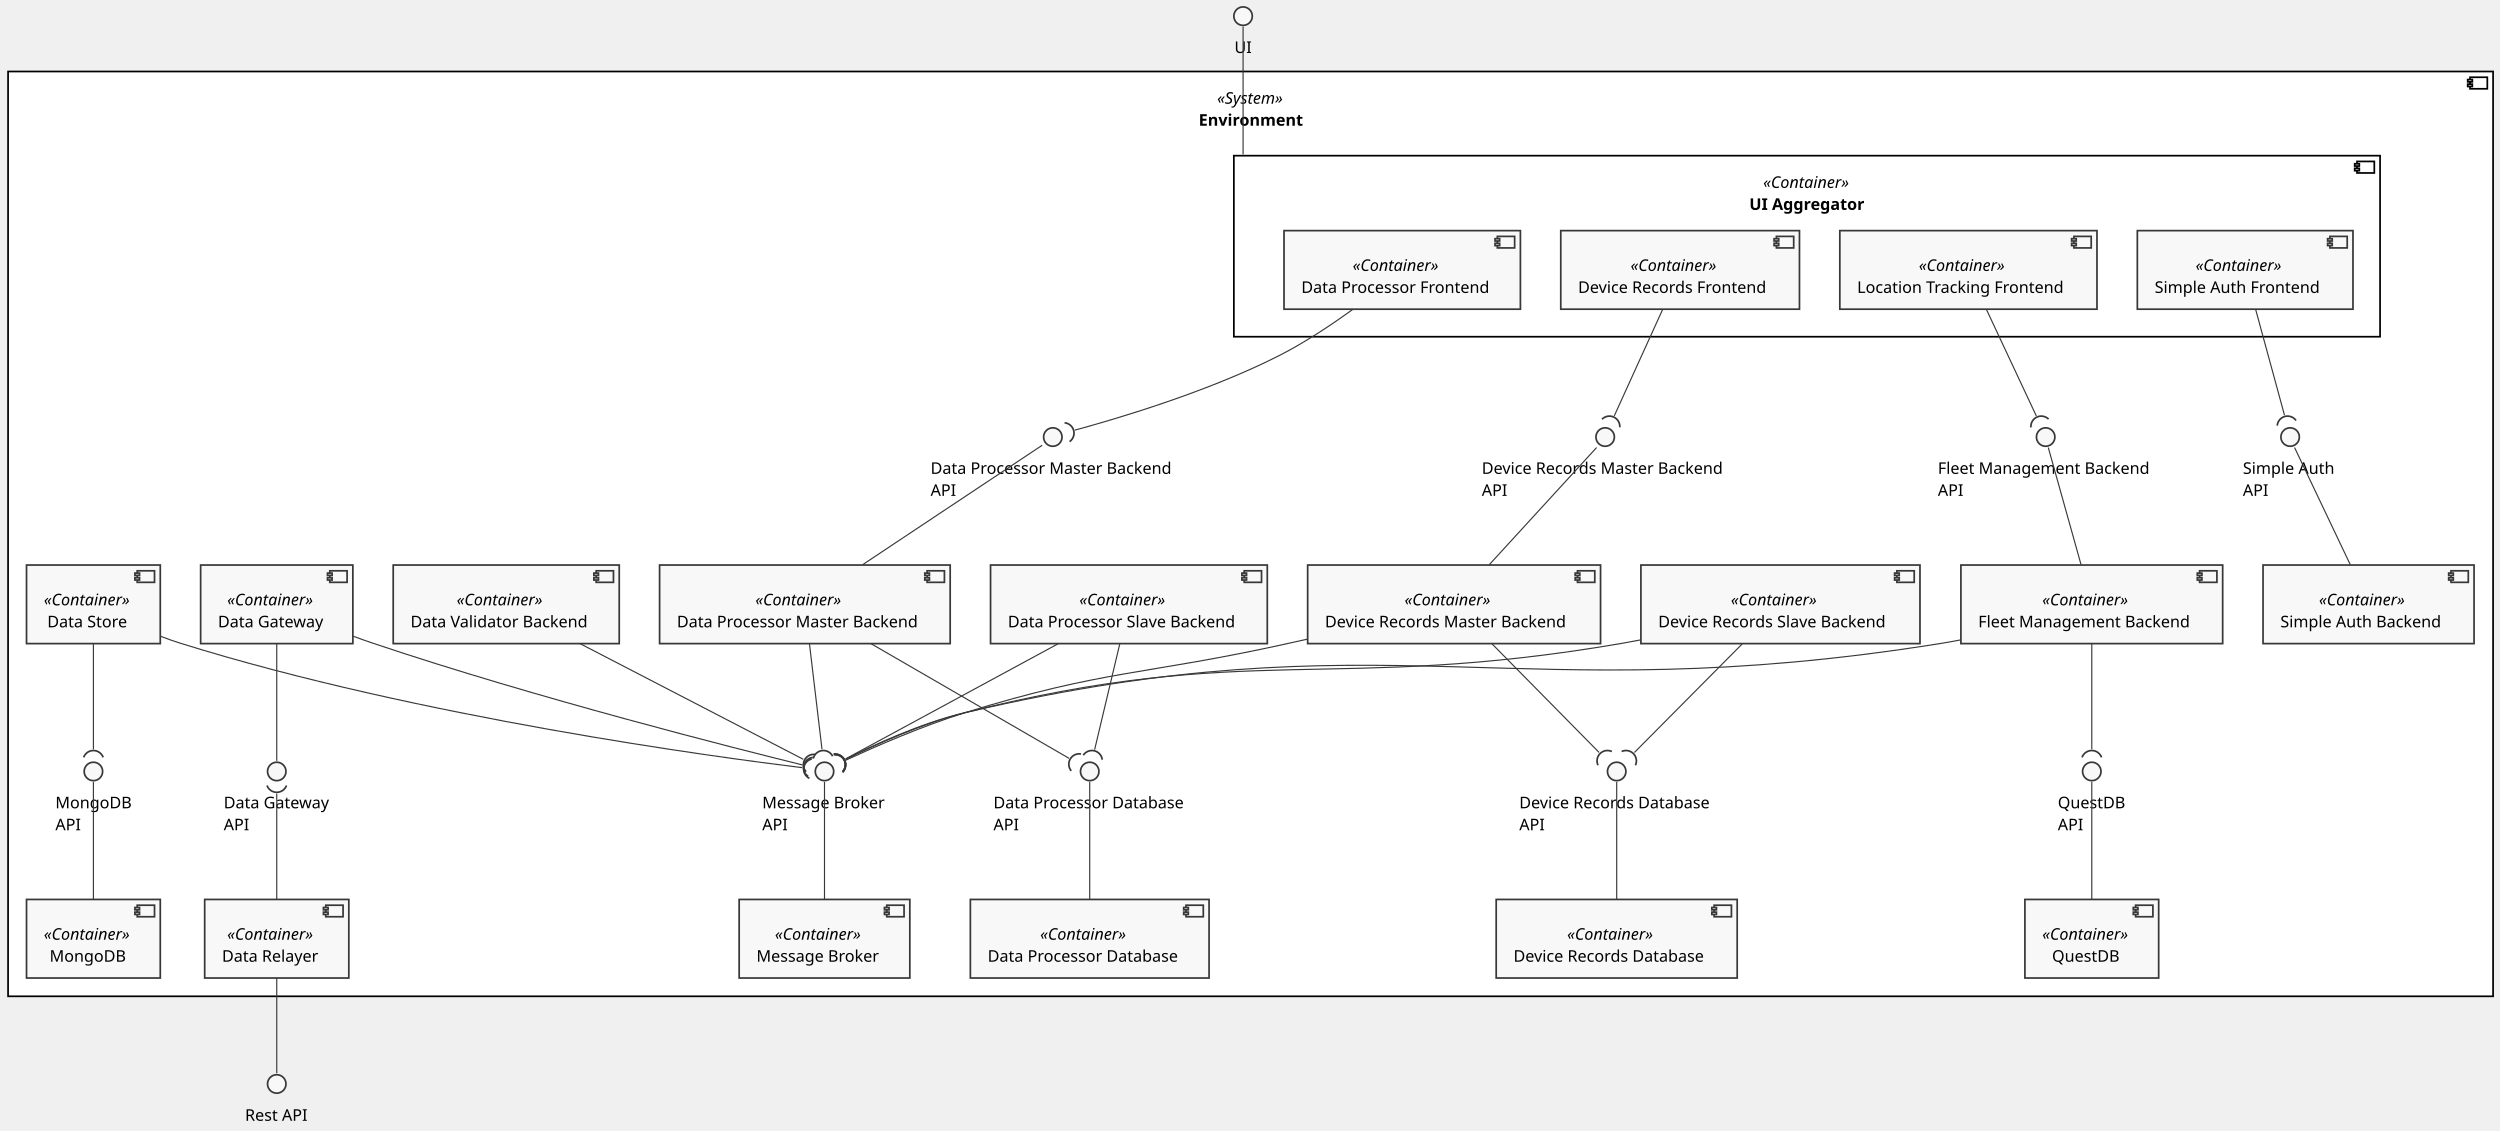
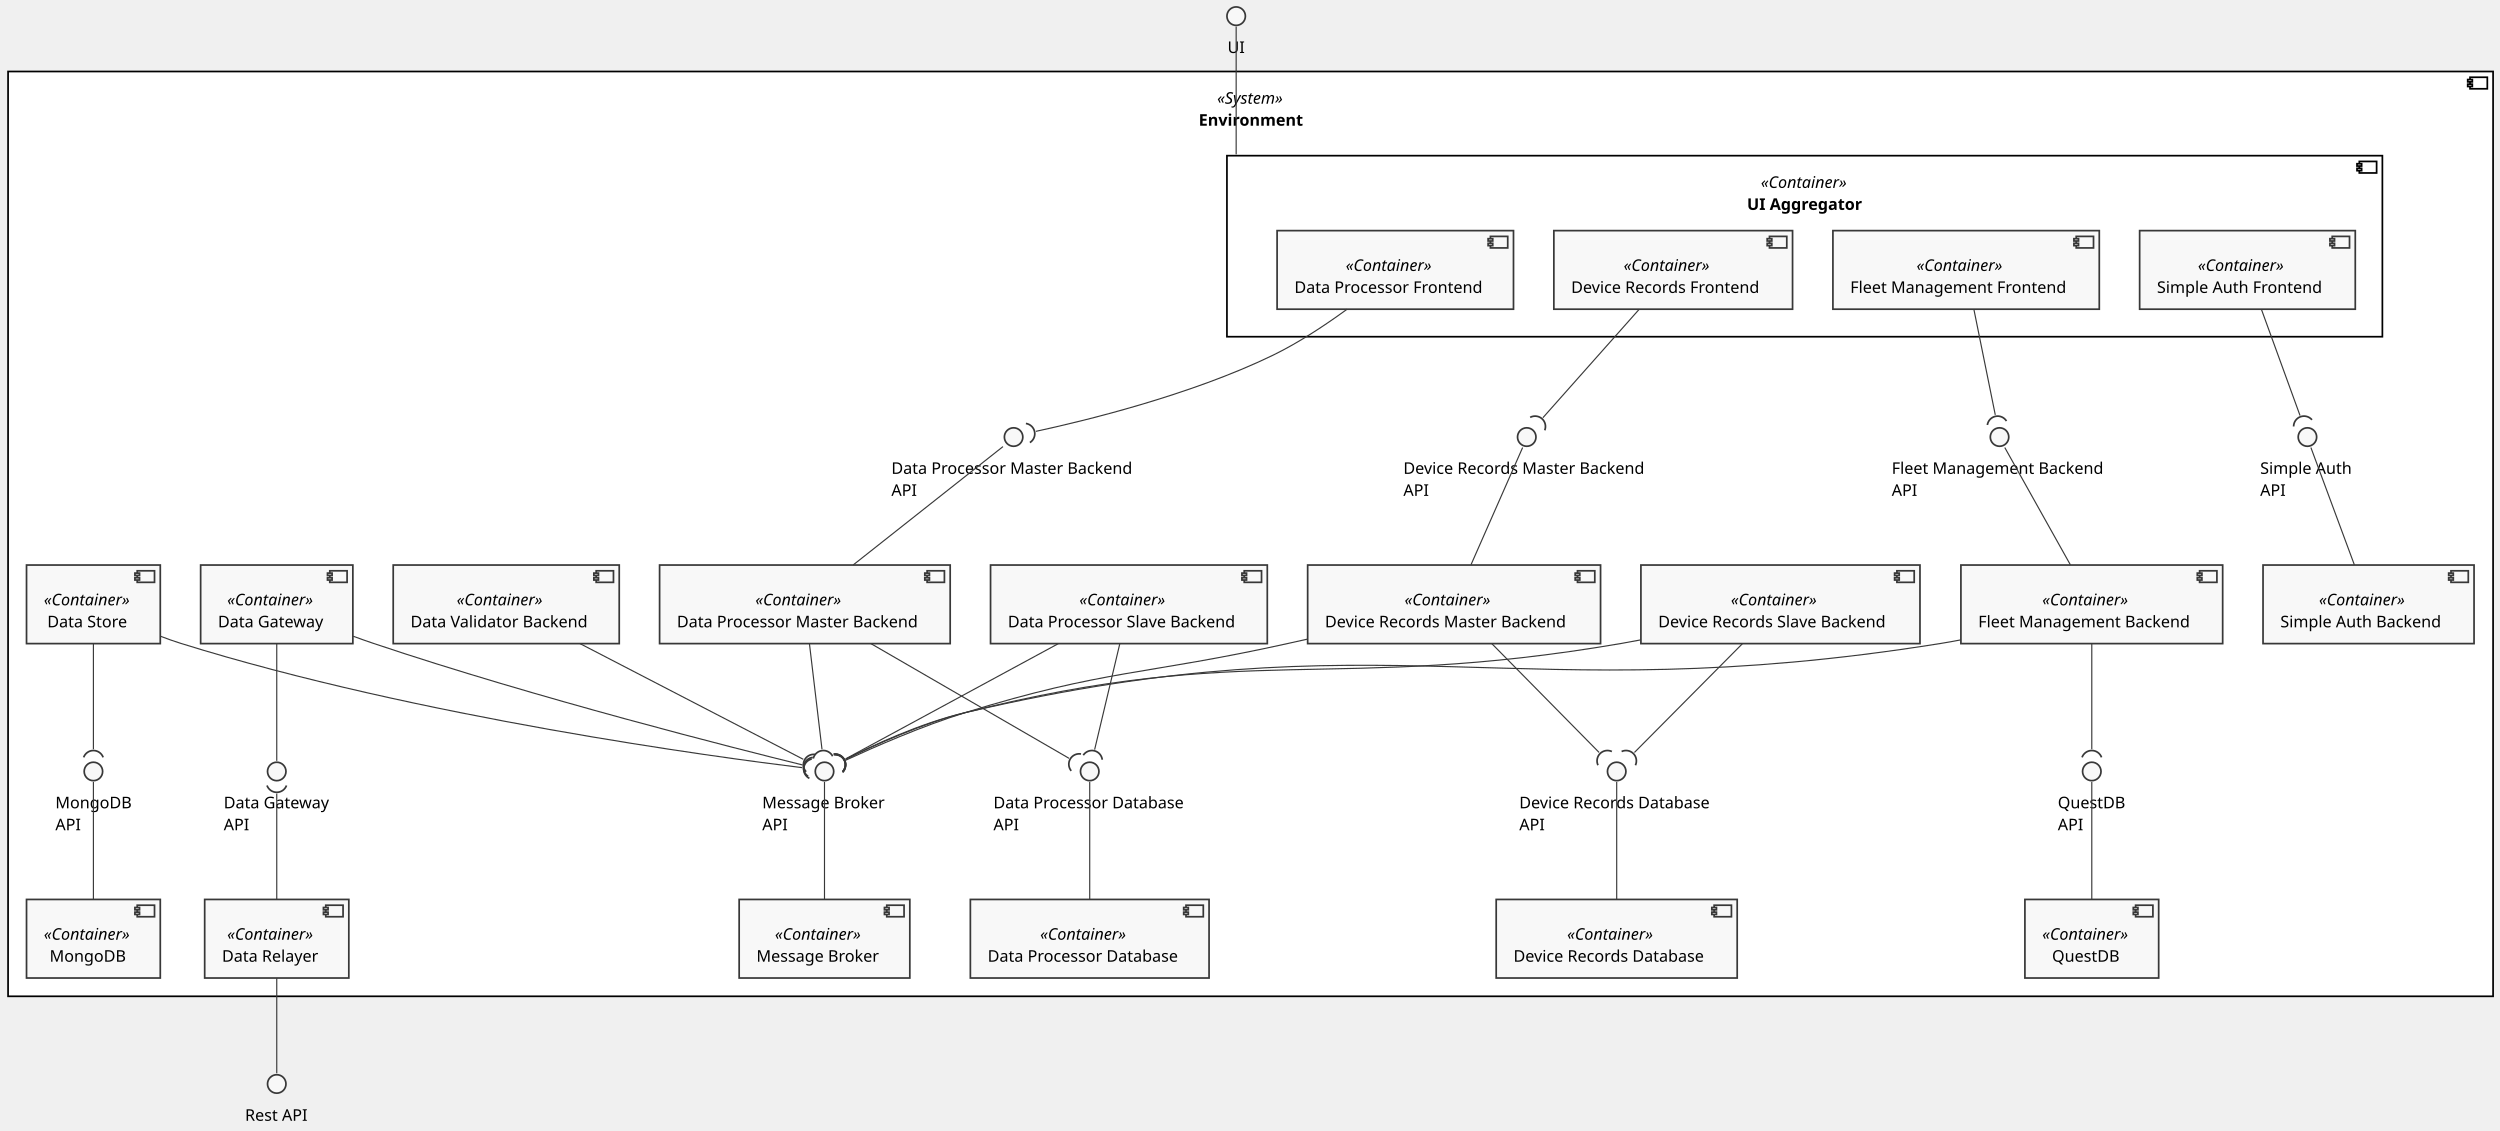
<svg xmlns="http://www.w3.org/2000/svg" contentScriptType="application/ecmascript" contentStyleType="text/css" height="980px" preserveAspectRatio="none" style="width:2168px;height:980px;background:#FFFFFF;" version="1.1" viewBox="0 0 2168 980" width="2168px" zoomAndPan="magnify">
  <defs />
  <g>
    <rect fill="#FFFFFF" height="802" style="stroke:#000000;stroke-width:1.5;" width="2155" x="7" y="62" />
    <rect fill="#FFFFFF" height="10" style="stroke:#000000;stroke-width:1.5;" width="15" x="2142" y="67" />
    <rect fill="#FFFFFF" height="2" style="stroke:#000000;stroke-width:1.5;" width="4" x="2140" y="69" />
    <rect fill="#FFFFFF" height="2" style="stroke:#000000;stroke-width:1.5;" width="4" x="2140" y="73" />
    <text fill="#000000" font-family="sans-serif" font-size="14" font-style="italic" lengthAdjust="spacing" textLength="58" x="1055.5" y="89.966">«System»</text>
    <text fill="#000000" font-family="sans-serif" font-size="14" font-weight="bold" lengthAdjust="spacing" textLength="90" x="1039.5" y="109.034">Environment</text>
-     <rect fill="#FFFFFF" height="157" style="stroke:#000000;stroke-width:1.5;" width="994" x="1070" y="135" />
-     <rect fill="#FFFFFF" height="10" style="stroke:#000000;stroke-width:1.5;" width="15" x="2044" y="140" />
-     <rect fill="#FFFFFF" height="2" style="stroke:#000000;stroke-width:1.5;" width="4" x="2042" y="142" />
-     <rect fill="#FFFFFF" height="2" style="stroke:#000000;stroke-width:1.5;" width="4" x="2042" y="146" />
-     <text fill="#000000" font-family="sans-serif" font-size="14" font-style="italic" lengthAdjust="spacing" textLength="76" x="1529" y="162.966">«Container»</text>
-     <text fill="#000000" font-family="sans-serif" font-size="14" font-weight="bold" lengthAdjust="spacing" textLength="100" x="1517" y="182.034">UI Aggregator</text>
+     <rect fill="#FFFFFF" height="157" style="stroke:#000000;stroke-width:1.5;" width="1002" x="1064" y="135" />
+     <rect fill="#FFFFFF" height="10" style="stroke:#000000;stroke-width:1.5;" width="15" x="2046" y="140" />
+     <rect fill="#FFFFFF" height="2" style="stroke:#000000;stroke-width:1.5;" width="4" x="2044" y="142" />
+     <rect fill="#FFFFFF" height="2" style="stroke:#000000;stroke-width:1.5;" width="4" x="2044" y="146" />
+     <text fill="#000000" font-family="sans-serif" font-size="14" font-style="italic" lengthAdjust="spacing" textLength="76" x="1527" y="162.966">«Container»</text>
+     <text fill="#000000" font-family="sans-serif" font-size="14" font-weight="bold" lengthAdjust="spacing" textLength="100" x="1515" y="182.034">UI Aggregator</text>
    <rect fill="#F8F8F8" height="68.136" style="stroke:#383838;stroke-width:1.5;" width="148" x="641" y="780" />
    <rect fill="#F8F8F8" height="10" style="stroke:#383838;stroke-width:1.5;" width="15" x="769" y="785" />
    <rect fill="#F8F8F8" height="2" style="stroke:#383838;stroke-width:1.5;" width="4" x="767" y="787" />
    <rect fill="#F8F8F8" height="2" style="stroke:#383838;stroke-width:1.5;" width="4" x="767" y="791" />
    <text fill="#000000" font-family="sans-serif" font-size="14" font-style="italic" lengthAdjust="spacing" textLength="76" x="672" y="814.966">«Container»</text>
    <text fill="#000000" font-family="sans-serif" font-size="14" lengthAdjust="spacing" textLength="108" x="656" y="834.034">Message Broker</text>
    <rect fill="#F8F8F8" height="68.136" style="stroke:#383838;stroke-width:1.5;" width="254" x="1134" y="490" />
    <rect fill="#F8F8F8" height="10" style="stroke:#383838;stroke-width:1.5;" width="15" x="1368" y="495" />
    <rect fill="#F8F8F8" height="2" style="stroke:#383838;stroke-width:1.5;" width="4" x="1366" y="497" />
    <rect fill="#F8F8F8" height="2" style="stroke:#383838;stroke-width:1.5;" width="4" x="1366" y="501" />
    <text fill="#000000" font-family="sans-serif" font-size="14" font-style="italic" lengthAdjust="spacing" textLength="76" x="1218" y="524.966">«Container»</text>
    <text fill="#000000" font-family="sans-serif" font-size="14" lengthAdjust="spacing" textLength="214" x="1149" y="544.034">Device Records Master Backend</text>
    <rect fill="#F8F8F8" height="68.136" style="stroke:#383838;stroke-width:1.5;" width="242" x="1423" y="490" />
    <rect fill="#F8F8F8" height="10" style="stroke:#383838;stroke-width:1.5;" width="15" x="1645" y="495" />
    <rect fill="#F8F8F8" height="2" style="stroke:#383838;stroke-width:1.5;" width="4" x="1643" y="497" />
    <rect fill="#F8F8F8" height="2" style="stroke:#383838;stroke-width:1.5;" width="4" x="1643" y="501" />
    <text fill="#000000" font-family="sans-serif" font-size="14" font-style="italic" lengthAdjust="spacing" textLength="76" x="1501" y="524.966">«Container»</text>
    <text fill="#000000" font-family="sans-serif" font-size="14" lengthAdjust="spacing" textLength="202" x="1438" y="544.034">Device Records Slave Backend</text>
    <rect fill="#F8F8F8" height="68.136" style="stroke:#383838;stroke-width:1.5;" width="227" x="1700.5" y="490" />
    <rect fill="#F8F8F8" height="10" style="stroke:#383838;stroke-width:1.5;" width="15" x="1907.5" y="495" />
    <rect fill="#F8F8F8" height="2" style="stroke:#383838;stroke-width:1.5;" width="4" x="1905.5" y="497" />
    <rect fill="#F8F8F8" height="2" style="stroke:#383838;stroke-width:1.5;" width="4" x="1905.5" y="501" />
    <text fill="#000000" font-family="sans-serif" font-size="14" font-style="italic" lengthAdjust="spacing" textLength="76" x="1771" y="524.966">«Container»</text>
    <text fill="#000000" font-family="sans-serif" font-size="14" lengthAdjust="spacing" textLength="187" x="1715.5" y="544.034">Fleet Management Backend</text>
    <rect fill="#F8F8F8" height="68.136" style="stroke:#383838;stroke-width:1.5;" width="132" x="174" y="490" />
    <rect fill="#F8F8F8" height="10" style="stroke:#383838;stroke-width:1.5;" width="15" x="286" y="495" />
    <rect fill="#F8F8F8" height="2" style="stroke:#383838;stroke-width:1.5;" width="4" x="284" y="497" />
    <rect fill="#F8F8F8" height="2" style="stroke:#383838;stroke-width:1.5;" width="4" x="284" y="501" />
    <text fill="#000000" font-family="sans-serif" font-size="14" font-style="italic" lengthAdjust="spacing" textLength="76" x="197" y="524.966">«Container»</text>
    <text fill="#000000" font-family="sans-serif" font-size="14" lengthAdjust="spacing" textLength="92" x="189" y="544.034">Data Gateway</text>
    <rect fill="#F8F8F8" height="68.136" style="stroke:#383838;stroke-width:1.5;" width="125" x="177.5" y="780" />
    <rect fill="#F8F8F8" height="10" style="stroke:#383838;stroke-width:1.5;" width="15" x="282.5" y="785" />
    <rect fill="#F8F8F8" height="2" style="stroke:#383838;stroke-width:1.5;" width="4" x="280.5" y="787" />
    <rect fill="#F8F8F8" height="2" style="stroke:#383838;stroke-width:1.5;" width="4" x="280.5" y="791" />
    <text fill="#000000" font-family="sans-serif" font-size="14" font-style="italic" lengthAdjust="spacing" textLength="76" x="197" y="814.966">«Container»</text>
    <text fill="#000000" font-family="sans-serif" font-size="14" lengthAdjust="spacing" textLength="85" x="192.5" y="834.034">Data Relayer</text>
    <rect fill="#F8F8F8" height="68.136" style="stroke:#383838;stroke-width:1.5;" width="240" x="859" y="490" />
    <rect fill="#F8F8F8" height="10" style="stroke:#383838;stroke-width:1.5;" width="15" x="1079" y="495" />
    <rect fill="#F8F8F8" height="2" style="stroke:#383838;stroke-width:1.5;" width="4" x="1077" y="497" />
    <rect fill="#F8F8F8" height="2" style="stroke:#383838;stroke-width:1.5;" width="4" x="1077" y="501" />
    <text fill="#000000" font-family="sans-serif" font-size="14" font-style="italic" lengthAdjust="spacing" textLength="76" x="936" y="524.966">«Container»</text>
    <text fill="#000000" font-family="sans-serif" font-size="14" lengthAdjust="spacing" textLength="200" x="874" y="544.034">Data Processor Slave Backend</text>
    <rect fill="#F8F8F8" height="68.136" style="stroke:#383838;stroke-width:1.5;" width="252" x="572" y="490" />
    <rect fill="#F8F8F8" height="10" style="stroke:#383838;stroke-width:1.5;" width="15" x="804" y="495" />
    <rect fill="#F8F8F8" height="2" style="stroke:#383838;stroke-width:1.5;" width="4" x="802" y="497" />
    <rect fill="#F8F8F8" height="2" style="stroke:#383838;stroke-width:1.5;" width="4" x="802" y="501" />
    <text fill="#000000" font-family="sans-serif" font-size="14" font-style="italic" lengthAdjust="spacing" textLength="76" x="655" y="524.966">«Container»</text>
    <text fill="#000000" font-family="sans-serif" font-size="14" lengthAdjust="spacing" textLength="212" x="587" y="544.034">Data Processor Master Backend</text>
    <rect fill="#F8F8F8" height="68.136" style="stroke:#383838;stroke-width:1.5;" width="196" x="341" y="490" />
    <rect fill="#F8F8F8" height="10" style="stroke:#383838;stroke-width:1.5;" width="15" x="517" y="495" />
    <rect fill="#F8F8F8" height="2" style="stroke:#383838;stroke-width:1.5;" width="4" x="515" y="497" />
    <rect fill="#F8F8F8" height="2" style="stroke:#383838;stroke-width:1.5;" width="4" x="515" y="501" />
    <text fill="#000000" font-family="sans-serif" font-size="14" font-style="italic" lengthAdjust="spacing" textLength="76" x="396" y="524.966">«Container»</text>
    <text fill="#000000" font-family="sans-serif" font-size="14" lengthAdjust="spacing" textLength="156" x="356" y="544.034">Data Validator Backend</text>
    <rect fill="#F8F8F8" height="68.136" style="stroke:#383838;stroke-width:1.5;" width="209" x="1297.5" y="780" />
    <rect fill="#F8F8F8" height="10" style="stroke:#383838;stroke-width:1.5;" width="15" x="1486.5" y="785" />
    <rect fill="#F8F8F8" height="2" style="stroke:#383838;stroke-width:1.5;" width="4" x="1484.5" y="787" />
    <rect fill="#F8F8F8" height="2" style="stroke:#383838;stroke-width:1.5;" width="4" x="1484.5" y="791" />
    <text fill="#000000" font-family="sans-serif" font-size="14" font-style="italic" lengthAdjust="spacing" textLength="76" x="1359" y="814.966">«Container»</text>
    <text fill="#000000" font-family="sans-serif" font-size="14" lengthAdjust="spacing" textLength="169" x="1312.5" y="834.034">Device Records Database</text>
    <rect fill="#F8F8F8" height="68.136" style="stroke:#383838;stroke-width:1.5;" width="207" x="841.5" y="780" />
    <rect fill="#F8F8F8" height="10" style="stroke:#383838;stroke-width:1.5;" width="15" x="1028.5" y="785" />
    <rect fill="#F8F8F8" height="2" style="stroke:#383838;stroke-width:1.5;" width="4" x="1026.5" y="787" />
    <rect fill="#F8F8F8" height="2" style="stroke:#383838;stroke-width:1.5;" width="4" x="1026.5" y="791" />
    <text fill="#000000" font-family="sans-serif" font-size="14" font-style="italic" lengthAdjust="spacing" textLength="76" x="902" y="814.966">«Container»</text>
    <text fill="#000000" font-family="sans-serif" font-size="14" lengthAdjust="spacing" textLength="167" x="856.5" y="834.034">Data Processor Database</text>
    <rect fill="#F8F8F8" height="68.136" style="stroke:#383838;stroke-width:1.5;" width="116" x="23" y="490" />
    <rect fill="#F8F8F8" height="10" style="stroke:#383838;stroke-width:1.5;" width="15" x="119" y="495" />
    <rect fill="#F8F8F8" height="2" style="stroke:#383838;stroke-width:1.5;" width="4" x="117" y="497" />
    <rect fill="#F8F8F8" height="2" style="stroke:#383838;stroke-width:1.5;" width="4" x="117" y="501" />
    <text fill="#000000" font-family="sans-serif" font-size="14" font-style="italic" lengthAdjust="spacing" textLength="76" x="38" y="524.966">«Container»</text>
    <text fill="#000000" font-family="sans-serif" font-size="14" lengthAdjust="spacing" textLength="70" x="41" y="544.034">Data Store</text>
    <rect fill="#F8F8F8" height="68.136" style="stroke:#383838;stroke-width:1.5;" width="116" x="1756" y="780" />
    <rect fill="#F8F8F8" height="10" style="stroke:#383838;stroke-width:1.5;" width="15" x="1852" y="785" />
    <rect fill="#F8F8F8" height="2" style="stroke:#383838;stroke-width:1.5;" width="4" x="1850" y="787" />
    <rect fill="#F8F8F8" height="2" style="stroke:#383838;stroke-width:1.5;" width="4" x="1850" y="791" />
    <text fill="#000000" font-family="sans-serif" font-size="14" font-style="italic" lengthAdjust="spacing" textLength="76" x="1771" y="814.966">«Container»</text>
    <text fill="#000000" font-family="sans-serif" font-size="14" lengthAdjust="spacing" textLength="59" x="1779.5" y="834.034">QuestDB</text>
    <rect fill="#F8F8F8" height="68.136" style="stroke:#383838;stroke-width:1.5;" width="116" x="23" y="780" />
    <rect fill="#F8F8F8" height="10" style="stroke:#383838;stroke-width:1.5;" width="15" x="119" y="785" />
    <rect fill="#F8F8F8" height="2" style="stroke:#383838;stroke-width:1.5;" width="4" x="117" y="787" />
    <rect fill="#F8F8F8" height="2" style="stroke:#383838;stroke-width:1.5;" width="4" x="117" y="791" />
    <text fill="#000000" font-family="sans-serif" font-size="14" font-style="italic" lengthAdjust="spacing" textLength="76" x="38" y="814.966">«Container»</text>
    <text fill="#000000" font-family="sans-serif" font-size="14" lengthAdjust="spacing" textLength="66" x="43" y="834.034">MongoDB</text>
    <rect fill="#F8F8F8" height="68.136" style="stroke:#383838;stroke-width:1.5;" width="183" x="1962.5" y="490" />
    <rect fill="#F8F8F8" height="10" style="stroke:#383838;stroke-width:1.5;" width="15" x="2125.5" y="495" />
    <rect fill="#F8F8F8" height="2" style="stroke:#383838;stroke-width:1.5;" width="4" x="2123.5" y="497" />
    <rect fill="#F8F8F8" height="2" style="stroke:#383838;stroke-width:1.5;" width="4" x="2123.5" y="501" />
    <text fill="#000000" font-family="sans-serif" font-size="14" font-style="italic" lengthAdjust="spacing" textLength="76" x="2011" y="524.966">«Container»</text>
    <text fill="#000000" font-family="sans-serif" font-size="14" lengthAdjust="spacing" textLength="143" x="1977.5" y="544.034">Simple Auth Backend</text>
    <ellipse cx="715" cy="669" fill="#F8F8F8" rx="8" ry="8" style="stroke:#383838;stroke-width:1.5;" />
    <text fill="#000000" font-family="sans-serif" font-size="14" lengthAdjust="spacing" textLength="108" x="661" y="700.966">Message Broker</text>
    <text fill="#000000" font-family="sans-serif" font-size="14" lengthAdjust="spacing" textLength="22" x="661" y="720.034">API</text>
-     <ellipse cx="1774" cy="379" fill="#F8F8F8" rx="8" ry="8" style="stroke:#383838;stroke-width:1.5;" />
-     <text fill="#000000" font-family="sans-serif" font-size="14" lengthAdjust="spacing" textLength="187" x="1680.5" y="410.966">Fleet Management Backend</text>
-     <text fill="#000000" font-family="sans-serif" font-size="14" lengthAdjust="spacing" textLength="22" x="1680.5" y="430.034">API</text>
-     <ellipse cx="1392" cy="379" fill="#F8F8F8" rx="8" ry="8" style="stroke:#383838;stroke-width:1.5;" />
-     <text fill="#000000" font-family="sans-serif" font-size="14" lengthAdjust="spacing" textLength="214" x="1285" y="410.966">Device Records Master Backend</text>
-     <text fill="#000000" font-family="sans-serif" font-size="14" lengthAdjust="spacing" textLength="22" x="1285" y="430.034">API</text>
-     <ellipse cx="913" cy="379" fill="#F8F8F8" rx="8" ry="8" style="stroke:#383838;stroke-width:1.5;" />
-     <text fill="#000000" font-family="sans-serif" font-size="14" lengthAdjust="spacing" textLength="212" x="807" y="410.966">Data Processor Master Backend</text>
-     <text fill="#000000" font-family="sans-serif" font-size="14" lengthAdjust="spacing" textLength="22" x="807" y="430.034">API</text>
+     <ellipse cx="1734" cy="379" fill="#F8F8F8" rx="8" ry="8" style="stroke:#383838;stroke-width:1.5;" />
+     <text fill="#000000" font-family="sans-serif" font-size="14" lengthAdjust="spacing" textLength="187" x="1640.5" y="410.966">Fleet Management Backend</text>
+     <text fill="#000000" font-family="sans-serif" font-size="14" lengthAdjust="spacing" textLength="22" x="1640.5" y="430.034">API</text>
+     <ellipse cx="1324" cy="379" fill="#F8F8F8" rx="8" ry="8" style="stroke:#383838;stroke-width:1.5;" />
+     <text fill="#000000" font-family="sans-serif" font-size="14" lengthAdjust="spacing" textLength="214" x="1217" y="410.966">Device Records Master Backend</text>
+     <text fill="#000000" font-family="sans-serif" font-size="14" lengthAdjust="spacing" textLength="22" x="1217" y="430.034">API</text>
+     <ellipse cx="879" cy="379" fill="#F8F8F8" rx="8" ry="8" style="stroke:#383838;stroke-width:1.5;" />
+     <text fill="#000000" font-family="sans-serif" font-size="14" lengthAdjust="spacing" textLength="212" x="773" y="410.966">Data Processor Master Backend</text>
+     <text fill="#000000" font-family="sans-serif" font-size="14" lengthAdjust="spacing" textLength="22" x="773" y="430.034">API</text>
    <ellipse cx="1402" cy="669" fill="#F8F8F8" rx="8" ry="8" style="stroke:#383838;stroke-width:1.5;" />
    <text fill="#000000" font-family="sans-serif" font-size="14" lengthAdjust="spacing" textLength="169" x="1317.5" y="700.966">Device Records Database</text>
    <text fill="#000000" font-family="sans-serif" font-size="14" lengthAdjust="spacing" textLength="22" x="1317.5" y="720.034">API</text>
    <ellipse cx="945" cy="669" fill="#F8F8F8" rx="8" ry="8" style="stroke:#383838;stroke-width:1.5;" />
    <text fill="#000000" font-family="sans-serif" font-size="14" lengthAdjust="spacing" textLength="167" x="861.5" y="700.966">Data Processor Database</text>
    <text fill="#000000" font-family="sans-serif" font-size="14" lengthAdjust="spacing" textLength="22" x="861.5" y="720.034">API</text>
    <ellipse cx="1814" cy="669" fill="#F8F8F8" rx="8" ry="8" style="stroke:#383838;stroke-width:1.5;" />
    <text fill="#000000" font-family="sans-serif" font-size="14" lengthAdjust="spacing" textLength="59" x="1784.5" y="700.966">QuestDB</text>
    <text fill="#000000" font-family="sans-serif" font-size="14" lengthAdjust="spacing" textLength="22" x="1784.5" y="720.034">API</text>
    <ellipse cx="81" cy="669" fill="#F8F8F8" rx="8" ry="8" style="stroke:#383838;stroke-width:1.5;" />
    <text fill="#000000" font-family="sans-serif" font-size="14" lengthAdjust="spacing" textLength="66" x="48" y="700.966">MongoDB</text>
    <text fill="#000000" font-family="sans-serif" font-size="14" lengthAdjust="spacing" textLength="22" x="48" y="720.034">API</text>
    <ellipse cx="240" cy="669" fill="#F8F8F8" rx="8" ry="8" style="stroke:#383838;stroke-width:1.5;" />
    <text fill="#000000" font-family="sans-serif" font-size="14" lengthAdjust="spacing" textLength="92" x="194" y="700.966">Data Gateway</text>
    <text fill="#000000" font-family="sans-serif" font-size="14" lengthAdjust="spacing" textLength="22" x="194" y="720.034">API</text>
-     <ellipse cx="1986" cy="379" fill="#F8F8F8" rx="8" ry="8" style="stroke:#383838;stroke-width:1.5;" />
-     <text fill="#000000" font-family="sans-serif" font-size="14" lengthAdjust="spacing" textLength="82" x="1945" y="410.966">Simple Auth</text>
-     <text fill="#000000" font-family="sans-serif" font-size="14" lengthAdjust="spacing" textLength="22" x="1945" y="430.034">API</text>
-     <rect fill="#F8F8F8" height="68.136" style="stroke:#383838;stroke-width:1.5;" width="207" x="1353.5" y="200" />
-     <rect fill="#F8F8F8" height="10" style="stroke:#383838;stroke-width:1.5;" width="15" x="1540.5" y="205" />
-     <rect fill="#F8F8F8" height="2" style="stroke:#383838;stroke-width:1.5;" width="4" x="1538.5" y="207" />
-     <rect fill="#F8F8F8" height="2" style="stroke:#383838;stroke-width:1.5;" width="4" x="1538.5" y="211" />
-     <text fill="#000000" font-family="sans-serif" font-size="14" font-style="italic" lengthAdjust="spacing" textLength="76" x="1414" y="234.966">«Container»</text>
-     <text fill="#000000" font-family="sans-serif" font-size="14" lengthAdjust="spacing" textLength="167" x="1368.5" y="254.034">Device Records Frontend</text>
-     <rect fill="#F8F8F8" height="68.136" style="stroke:#383838;stroke-width:1.5;" width="205" x="1113.5" y="200" />
-     <rect fill="#F8F8F8" height="10" style="stroke:#383838;stroke-width:1.5;" width="15" x="1298.5" y="205" />
-     <rect fill="#F8F8F8" height="2" style="stroke:#383838;stroke-width:1.5;" width="4" x="1296.5" y="207" />
-     <rect fill="#F8F8F8" height="2" style="stroke:#383838;stroke-width:1.5;" width="4" x="1296.5" y="211" />
-     <text fill="#000000" font-family="sans-serif" font-size="14" font-style="italic" lengthAdjust="spacing" textLength="76" x="1173" y="234.966">«Container»</text>
-     <text fill="#000000" font-family="sans-serif" font-size="14" lengthAdjust="spacing" textLength="165" x="1128.5" y="254.034">Data Processor Frontend</text>
-     <rect fill="#F8F8F8" height="68.136" style="stroke:#383838;stroke-width:1.5;" width="223" x="1595.5" y="200" />
-     <rect fill="#F8F8F8" height="10" style="stroke:#383838;stroke-width:1.5;" width="15" x="1798.5" y="205" />
-     <rect fill="#F8F8F8" height="2" style="stroke:#383838;stroke-width:1.5;" width="4" x="1796.5" y="207" />
-     <rect fill="#F8F8F8" height="2" style="stroke:#383838;stroke-width:1.5;" width="4" x="1796.5" y="211" />
-     <text fill="#000000" font-family="sans-serif" font-size="14" font-style="italic" lengthAdjust="spacing" textLength="76" x="1664" y="234.966">«Container»</text>
-     <text fill="#000000" font-family="sans-serif" font-size="14" lengthAdjust="spacing" textLength="183" x="1610.5" y="254.034">Location Tracking Frontend</text>
-     <rect fill="#F8F8F8" height="68.136" style="stroke:#383838;stroke-width:1.5;" width="187" x="1853.5" y="200" />
-     <rect fill="#F8F8F8" height="10" style="stroke:#383838;stroke-width:1.5;" width="15" x="2020.5" y="205" />
-     <rect fill="#F8F8F8" height="2" style="stroke:#383838;stroke-width:1.5;" width="4" x="2018.5" y="207" />
-     <rect fill="#F8F8F8" height="2" style="stroke:#383838;stroke-width:1.5;" width="4" x="2018.5" y="211" />
-     <text fill="#000000" font-family="sans-serif" font-size="14" font-style="italic" lengthAdjust="spacing" textLength="76" x="1904" y="234.966">«Container»</text>
-     <text fill="#000000" font-family="sans-serif" font-size="14" lengthAdjust="spacing" textLength="147" x="1868.5" y="254.034">Simple Auth Frontend</text>
-     <ellipse cx="1078" cy="14" fill="#F8F8F8" rx="8" ry="8" style="stroke:#383838;stroke-width:1.5;" />
-     <text fill="#000000" font-family="sans-serif" font-size="14" lengthAdjust="spacing" textLength="15" x="1070.5" y="45.966">UI</text>
+     <ellipse cx="2001" cy="379" fill="#F8F8F8" rx="8" ry="8" style="stroke:#383838;stroke-width:1.5;" />
+     <text fill="#000000" font-family="sans-serif" font-size="14" lengthAdjust="spacing" textLength="82" x="1960" y="410.966">Simple Auth</text>
+     <text fill="#000000" font-family="sans-serif" font-size="14" lengthAdjust="spacing" textLength="22" x="1960" y="430.034">API</text>
+     <rect fill="#F8F8F8" height="68.136" style="stroke:#383838;stroke-width:1.5;" width="207" x="1347.5" y="200" />
+     <rect fill="#F8F8F8" height="10" style="stroke:#383838;stroke-width:1.5;" width="15" x="1534.5" y="205" />
+     <rect fill="#F8F8F8" height="2" style="stroke:#383838;stroke-width:1.5;" width="4" x="1532.5" y="207" />
+     <rect fill="#F8F8F8" height="2" style="stroke:#383838;stroke-width:1.5;" width="4" x="1532.5" y="211" />
+     <text fill="#000000" font-family="sans-serif" font-size="14" font-style="italic" lengthAdjust="spacing" textLength="76" x="1408" y="234.966">«Container»</text>
+     <text fill="#000000" font-family="sans-serif" font-size="14" lengthAdjust="spacing" textLength="167" x="1362.5" y="254.034">Device Records Frontend</text>
+     <rect fill="#F8F8F8" height="68.136" style="stroke:#383838;stroke-width:1.5;" width="205" x="1107.5" y="200" />
+     <rect fill="#F8F8F8" height="10" style="stroke:#383838;stroke-width:1.5;" width="15" x="1292.5" y="205" />
+     <rect fill="#F8F8F8" height="2" style="stroke:#383838;stroke-width:1.5;" width="4" x="1290.5" y="207" />
+     <rect fill="#F8F8F8" height="2" style="stroke:#383838;stroke-width:1.5;" width="4" x="1290.5" y="211" />
+     <text fill="#000000" font-family="sans-serif" font-size="14" font-style="italic" lengthAdjust="spacing" textLength="76" x="1167" y="234.966">«Container»</text>
+     <text fill="#000000" font-family="sans-serif" font-size="14" lengthAdjust="spacing" textLength="165" x="1122.5" y="254.034">Data Processor Frontend</text>
+     <rect fill="#F8F8F8" height="68.136" style="stroke:#383838;stroke-width:1.5;" width="231" x="1589.5" y="200" />
+     <rect fill="#F8F8F8" height="10" style="stroke:#383838;stroke-width:1.5;" width="15" x="1800.5" y="205" />
+     <rect fill="#F8F8F8" height="2" style="stroke:#383838;stroke-width:1.5;" width="4" x="1798.5" y="207" />
+     <rect fill="#F8F8F8" height="2" style="stroke:#383838;stroke-width:1.5;" width="4" x="1798.5" y="211" />
+     <text fill="#000000" font-family="sans-serif" font-size="14" font-style="italic" lengthAdjust="spacing" textLength="76" x="1662" y="234.966">«Container»</text>
+     <text fill="#000000" font-family="sans-serif" font-size="14" lengthAdjust="spacing" textLength="191" x="1604.5" y="254.034">Fleet Management Frontend</text>
+     <rect fill="#F8F8F8" height="68.136" style="stroke:#383838;stroke-width:1.5;" width="187" x="1855.5" y="200" />
+     <rect fill="#F8F8F8" height="10" style="stroke:#383838;stroke-width:1.5;" width="15" x="2022.5" y="205" />
+     <rect fill="#F8F8F8" height="2" style="stroke:#383838;stroke-width:1.5;" width="4" x="2020.5" y="207" />
+     <rect fill="#F8F8F8" height="2" style="stroke:#383838;stroke-width:1.5;" width="4" x="2020.5" y="211" />
+     <text fill="#000000" font-family="sans-serif" font-size="14" font-style="italic" lengthAdjust="spacing" textLength="76" x="1906" y="234.966">«Container»</text>
+     <text fill="#000000" font-family="sans-serif" font-size="14" lengthAdjust="spacing" textLength="147" x="1870.5" y="254.034">Simple Auth Frontend</text>
+     <ellipse cx="1072" cy="14" fill="#F8F8F8" rx="8" ry="8" style="stroke:#383838;stroke-width:1.5;" />
+     <text fill="#000000" font-family="sans-serif" font-size="14" lengthAdjust="spacing" textLength="15" x="1064.5" y="45.966">UI</text>
    <ellipse cx="240" cy="940" fill="#F8F8F8" rx="8" ry="8" style="stroke:#383838;stroke-width:1.5;" />
    <text fill="#000000" font-family="sans-serif" font-size="14" lengthAdjust="spacing" textLength="55" x="212.5" y="971.966">Rest API</text>
    <path d="M1814,558.17 C1814,586.68 1814,626.75 1814,649.77 " fill="none" id="LTB-to-QUESTDB_API" style="stroke:#383838;stroke-width:1.0;" />
    <path d="M1822.457,656.772 A9,9 0 0 0 1805.543 656.772" style="stroke:#383838;stroke-width:1.5;fill:none;" />
    <path d="M81,558.17 C81,586.68 81,626.75 81,649.77 " fill="none" id="DS-to-MONGODB_API" style="stroke:#383838;stroke-width:1.0;" />
    <path d="M89.457,656.772 A9,9 0 0 0 72.543 656.772" style="stroke:#383838;stroke-width:1.5;fill:none;" />
    <path d="M240,558.17 C240,591.5 240,640.61 240,659.85 " fill="none" id="DDG-DDG_API" style="stroke:#383838;stroke-width:1.0;" />
-     <path d="M903.76,386.14 C877.32,403.73 799.9,455.23 747.93,489.79 " fill="none" id="DPMB_API-DPMB" style="stroke:#383838;stroke-width:1.0;" />
-     <path d="M1384.58,388.1 C1366.99,407.3 1321.94,456.48 1291.37,489.84 " fill="none" id="DRB_API-DRB" style="stroke:#383838;stroke-width:1.0;" />
+     <path d="M869.78,387.29 C846.22,405.9 782.68,456.09 739.85,489.94 " fill="none" id="DPMB_API-DPMB" style="stroke:#383838;stroke-width:1.0;" />
+     <path d="M1320.43,388.1 C1311.97,407.3 1290.31,456.48 1275.61,489.84 " fill="none" id="DRB_API-DRB" style="stroke:#383838;stroke-width:1.0;" />
    <path d="M715,678.1 C715,697.3 715,746.48 715,779.84 " fill="none" id="MB_API-MB" style="stroke:#383838;stroke-width:1.0;" />
    <path d="M1402,678.1 C1402,697.3 1402,746.48 1402,779.84 " fill="none" id="DRDB_API-DRDB" style="stroke:#383838;stroke-width:1.0;" />
    <path d="M945,678.1 C945,697.3 945,746.48 945,779.84 " fill="none" id="DPDB_API-DPDB" style="stroke:#383838;stroke-width:1.0;" />
-     <path d="M1776.27,388.1 C1781.64,407.3 1795.39,456.48 1804.73,489.84 " fill="none" id="LTB_API-LTB" style="stroke:#383838;stroke-width:1.0;" />
-     <path d="M1989.85,388.1 C1998.98,407.3 2022.37,456.48 2038.23,489.84 " fill="none" id="SAB_API-SAB" style="stroke:#383838;stroke-width:1.0;" />
-     <path d="M1078,23.02 C1078,32.697 1078,50.329 1078,71.413 C1078,81.955 1078,93.36 1078,105.066 C1078,110.919 1078,116.848 1078,122.781 C1078,125.747 1078,128.715 1078,131.675 C1078,132.415 1078,133.155 1078,133.893 " fill="none" id="UI-UIAG" style="stroke:#383838;stroke-width:1.0;" />
+     <path d="M1738.53,388.1 C1749.27,407.3 1776.79,456.48 1795.45,489.84 " fill="none" id="LTB_API-LTB" style="stroke:#383838;stroke-width:1.0;" />
+     <path d="M2004,388.1 C2011.12,407.3 2029.35,456.48 2041.71,489.84 " fill="none" id="SAB_API-SAB" style="stroke:#383838;stroke-width:1.0;" />
+     <path d="M1072,23.02 C1072,32.697 1072,50.329 1072,71.413 C1072,81.955 1072,93.36 1072,105.066 C1072,110.919 1072,116.848 1072,122.781 C1072,125.747 1072,128.715 1072,131.675 C1072,132.415 1072,133.155 1072,133.893 " fill="none" id="UI-UIAG" style="stroke:#383838;stroke-width:1.0;" />
    <path d="M81,678.1 C81,697.3 81,746.48 81,779.84 " fill="none" id="MONGODB_API-MONGODB" style="stroke:#383838;stroke-width:1.0;" />
    <path d="M1814,678.1 C1814,697.3 1814,746.48 1814,779.84 " fill="none" id="QUESTDB_API-QUESTDB" style="stroke:#383838;stroke-width:1.0;" />
    <path d="M1293.7,558.17 C1322.97,587.85 1364.59,630.06 1386.74,652.53 " fill="none" id="DRB-to-DRDB_API" style="stroke:#383838;stroke-width:1.0;" />
    <path d="M1397.821,651.72 A9,9 0 0 0 1385.777 663.596" style="stroke:#383838;stroke-width:1.5;fill:none;" />
    <path d="M1511.07,558.17 C1481.59,587.85 1439.68,630.06 1417.37,652.53 " fill="none" id="DRSB-to-DRDB_API" style="stroke:#383838;stroke-width:1.0;" />
    <path d="M1418.258,663.629 A9,9 0 0 0 1406.262 651.705" style="stroke:#383838;stroke-width:1.5;fill:none;" />
    <path d="M755.29,558.17 C810.78,590.29 891.6,637.08 927.12,657.65 " fill="none" id="DPMB-to-DPDB_API" style="stroke:#383838;stroke-width:1.0;" />
    <path d="M937.455,653.859 A9,9 0 0 0 928.978 668.495" style="stroke:#383838;stroke-width:1.5;fill:none;" />
    <path d="M971.11,558.17 C964.3,586.81 954.72,627.11 949.26,650.09 " fill="none" id="DPSB-to-DPDB_API" style="stroke:#383838;stroke-width:1.0;" />
    <path d="M955.88,658.813 A9,9 0 0 0 939.425 654.898" style="stroke:#383838;stroke-width:1.5;fill:none;" />
-     <path d="M1722.54,268.17 C1736.08,297.07 1755.19,337.85 1765.9,360.71 " fill="none" id="LTF-to-LTB_API" style="stroke:#383838;stroke-width:1.0;" />
-     <path d="M1776.533,363.475 A9,9 0 0 0 1761.216 370.65" style="stroke:#383838;stroke-width:1.5;fill:none;" />
-     <path d="M1173.51,268.05 C1154.74,281.63 1131.99,296.77 1110,308 C1047.9,339.72 968.05,363.26 932.07,373.03 " fill="none" id="DPF-to-DPMB_API" style="stroke:#383838;stroke-width:1.0;" />
-     <path d="M927.541,382.99 A9,9 0 0 0 923.188 366.646" style="stroke:#383838;stroke-width:1.5;fill:none;" />
-     <path d="M1441.92,268.17 C1428.79,297.07 1410.25,337.85 1399.86,360.71 " fill="none" id="DRF-to-DRB_API" style="stroke:#383838;stroke-width:1.0;" />
-     <path d="M1404.673,370.541 A9,9 0 0 0 1389.27 363.553" style="stroke:#383838;stroke-width:1.5;fill:none;" />
-     <path d="M1956.05,268.17 C1963.86,296.81 1974.85,337.11 1981.12,360.09 " fill="none" id="SAF-to-SAB_API" style="stroke:#383838;stroke-width:1.0;" />
-     <path d="M1991.13,364.656 A9,9 0 0 0 1974.811 369.104" style="stroke:#383838;stroke-width:1.5;fill:none;" />
+     <path d="M1711.73,268.17 C1717.51,296.68 1725.63,336.75 1730.3,359.77 " fill="none" id="LTF-to-LTB_API" style="stroke:#383838;stroke-width:1.0;" />
+     <path d="M1740.021,365.143 A9,9 0 0 0 1723.448 368.525" style="stroke:#383838;stroke-width:1.5;fill:none;" />
+     <path d="M1168.23,268.11 C1149.41,281.86 1126.41,297.11 1104,308 C1031.84,343.06 938.21,365.48 898.34,374.06 " fill="none" id="DPF-to-DPMB_API" style="stroke:#383838;stroke-width:1.0;" />
+     <path d="M893.121,383.8 A9,9 0 0 0 889.665 367.242" style="stroke:#383838;stroke-width:1.5;fill:none;" />
+     <path d="M1421.54,268.17 C1395.29,297.72 1358.02,339.69 1338.01,362.23 " fill="none" id="DRF-to-DRB_API" style="stroke:#383838;stroke-width:1.0;" />
+     <path d="M1339.609,373.161 A9,9 0 0 0 1326.957 361.934" style="stroke:#383838;stroke-width:1.5;fill:none;" />
+     <path d="M1961.06,268.17 C1971.52,296.94 1986.26,337.48 1994.6,360.4 " fill="none" id="SAF-to-SAB_API" style="stroke:#383838;stroke-width:1.0;" />
+     <path d="M2004.938,364.07 A9,9 0 0 0 1989.04 369.844" style="stroke:#383838;stroke-width:1.5;fill:none;" />
    <path d="M503.01,558.17 C565.87,590.73 657.81,638.37 696.62,658.48 " fill="none" id="DVB-to-MB_API" style="stroke:#383838;stroke-width:1.0;" />
    <path d="M706.855,654.254 A9,9 0 0 0 699.078 669.275" style="stroke:#383838;stroke-width:1.5;fill:none;" />
    <path d="M139.02,551.7 C145.03,554.01 151.09,556.16 157,558 C362.83,622.15 623.47,656.89 695.69,665.72 " fill="none" id="DS-to-MB_API" style="stroke:#383838;stroke-width:1.0;" />
    <path d="M703.919,658.194 A9,9 0 0 0 701.889 674.987" style="stroke:#383838;stroke-width:1.5;fill:none;" />
    <path d="M1700.29,554.92 C1694.46,556.05 1688.67,557.09 1683,558 C1310.8,617.6 1204.03,532.11 837,618 C798.56,627 756.54,646.57 733.21,658.38 " fill="none" id="LTB-to-MB_API" style="stroke:#383838;stroke-width:1.0;" />
    <path d="M730.764,669.154 A9,9 0 0 0 723.007 654.123" style="stroke:#383838;stroke-width:1.5;fill:none;" />
    <path d="M1133.82,554.25 C1128.13,555.52 1122.51,556.78 1117,558 C992.75,585.55 958.58,580.39 837,618 C799.28,629.67 757.01,648.31 733.44,659.23 " fill="none" id="DRB-to-MB_API" style="stroke:#383838;stroke-width:1.0;" />
    <path d="M730.655,669.883 A9,9 0 0 0 723.48 654.566" style="stroke:#383838;stroke-width:1.5;fill:none;" />
    <path d="M701.94,558.17 C705.33,586.68 710.1,626.75 712.83,649.77 " fill="none" id="DPMB-to-MB_API" style="stroke:#383838;stroke-width:1.0;" />
    <path d="M722.068,655.802 A9,9 0 0 0 705.27 657.784" style="stroke:#383838;stroke-width:1.5;fill:none;" />
    <path d="M1422.64,554.94 C1417.03,556.04 1411.46,557.06 1406,558 C1155.37,600.99 1083.57,555.82 837,618 C798.72,627.65 756.64,646.99 733.26,658.59 " fill="none" id="DRSB-to-MB_API" style="stroke:#383838;stroke-width:1.0;" />
    <path d="M730.743,669.328 A9,9 0 0 0 723.111 654.234" style="stroke:#383838;stroke-width:1.5;fill:none;" />
    <path d="M917.77,558.17 C858.18,590.44 771.27,637.52 733.58,657.94 " fill="none" id="DPSB-to-MB_API" style="stroke:#383838;stroke-width:1.0;" />
    <path d="M731.057,668.918 A9,9 0 0 0 722.995 654.048" style="stroke:#383838;stroke-width:1.5;fill:none;" />
    <path d="M306.26,551.74 C312.23,553.93 318.21,556.05 324,558 C464.99,605.4 639.1,649.37 696.03,663.38 " fill="none" id="DDG-to-MB_API" style="stroke:#383838;stroke-width:1.0;" />
    <path d="M704.815,656.834 A9,9 0 0 0 700.804 673.266" style="stroke:#383838;stroke-width:1.5;fill:none;" />
    <path d="M240,848.23 C240,876.21 240,914.23 240,930.76 " fill="none" id="DR-IN_ENDPOINT" style="stroke:#383838;stroke-width:1.0;" />
    <path d="M240,688.16 C240,711.19 240,751.3 240,779.84 " fill="none" id="DDG_API-backto-DR" style="stroke:#383838;stroke-width:1.0;" />
    <path d="M231.543,681.178 A9,9 0 0 0 248.457 681.178" style="stroke:#383838;stroke-width:1.5;fill:none;" />
  </g>
</svg>
